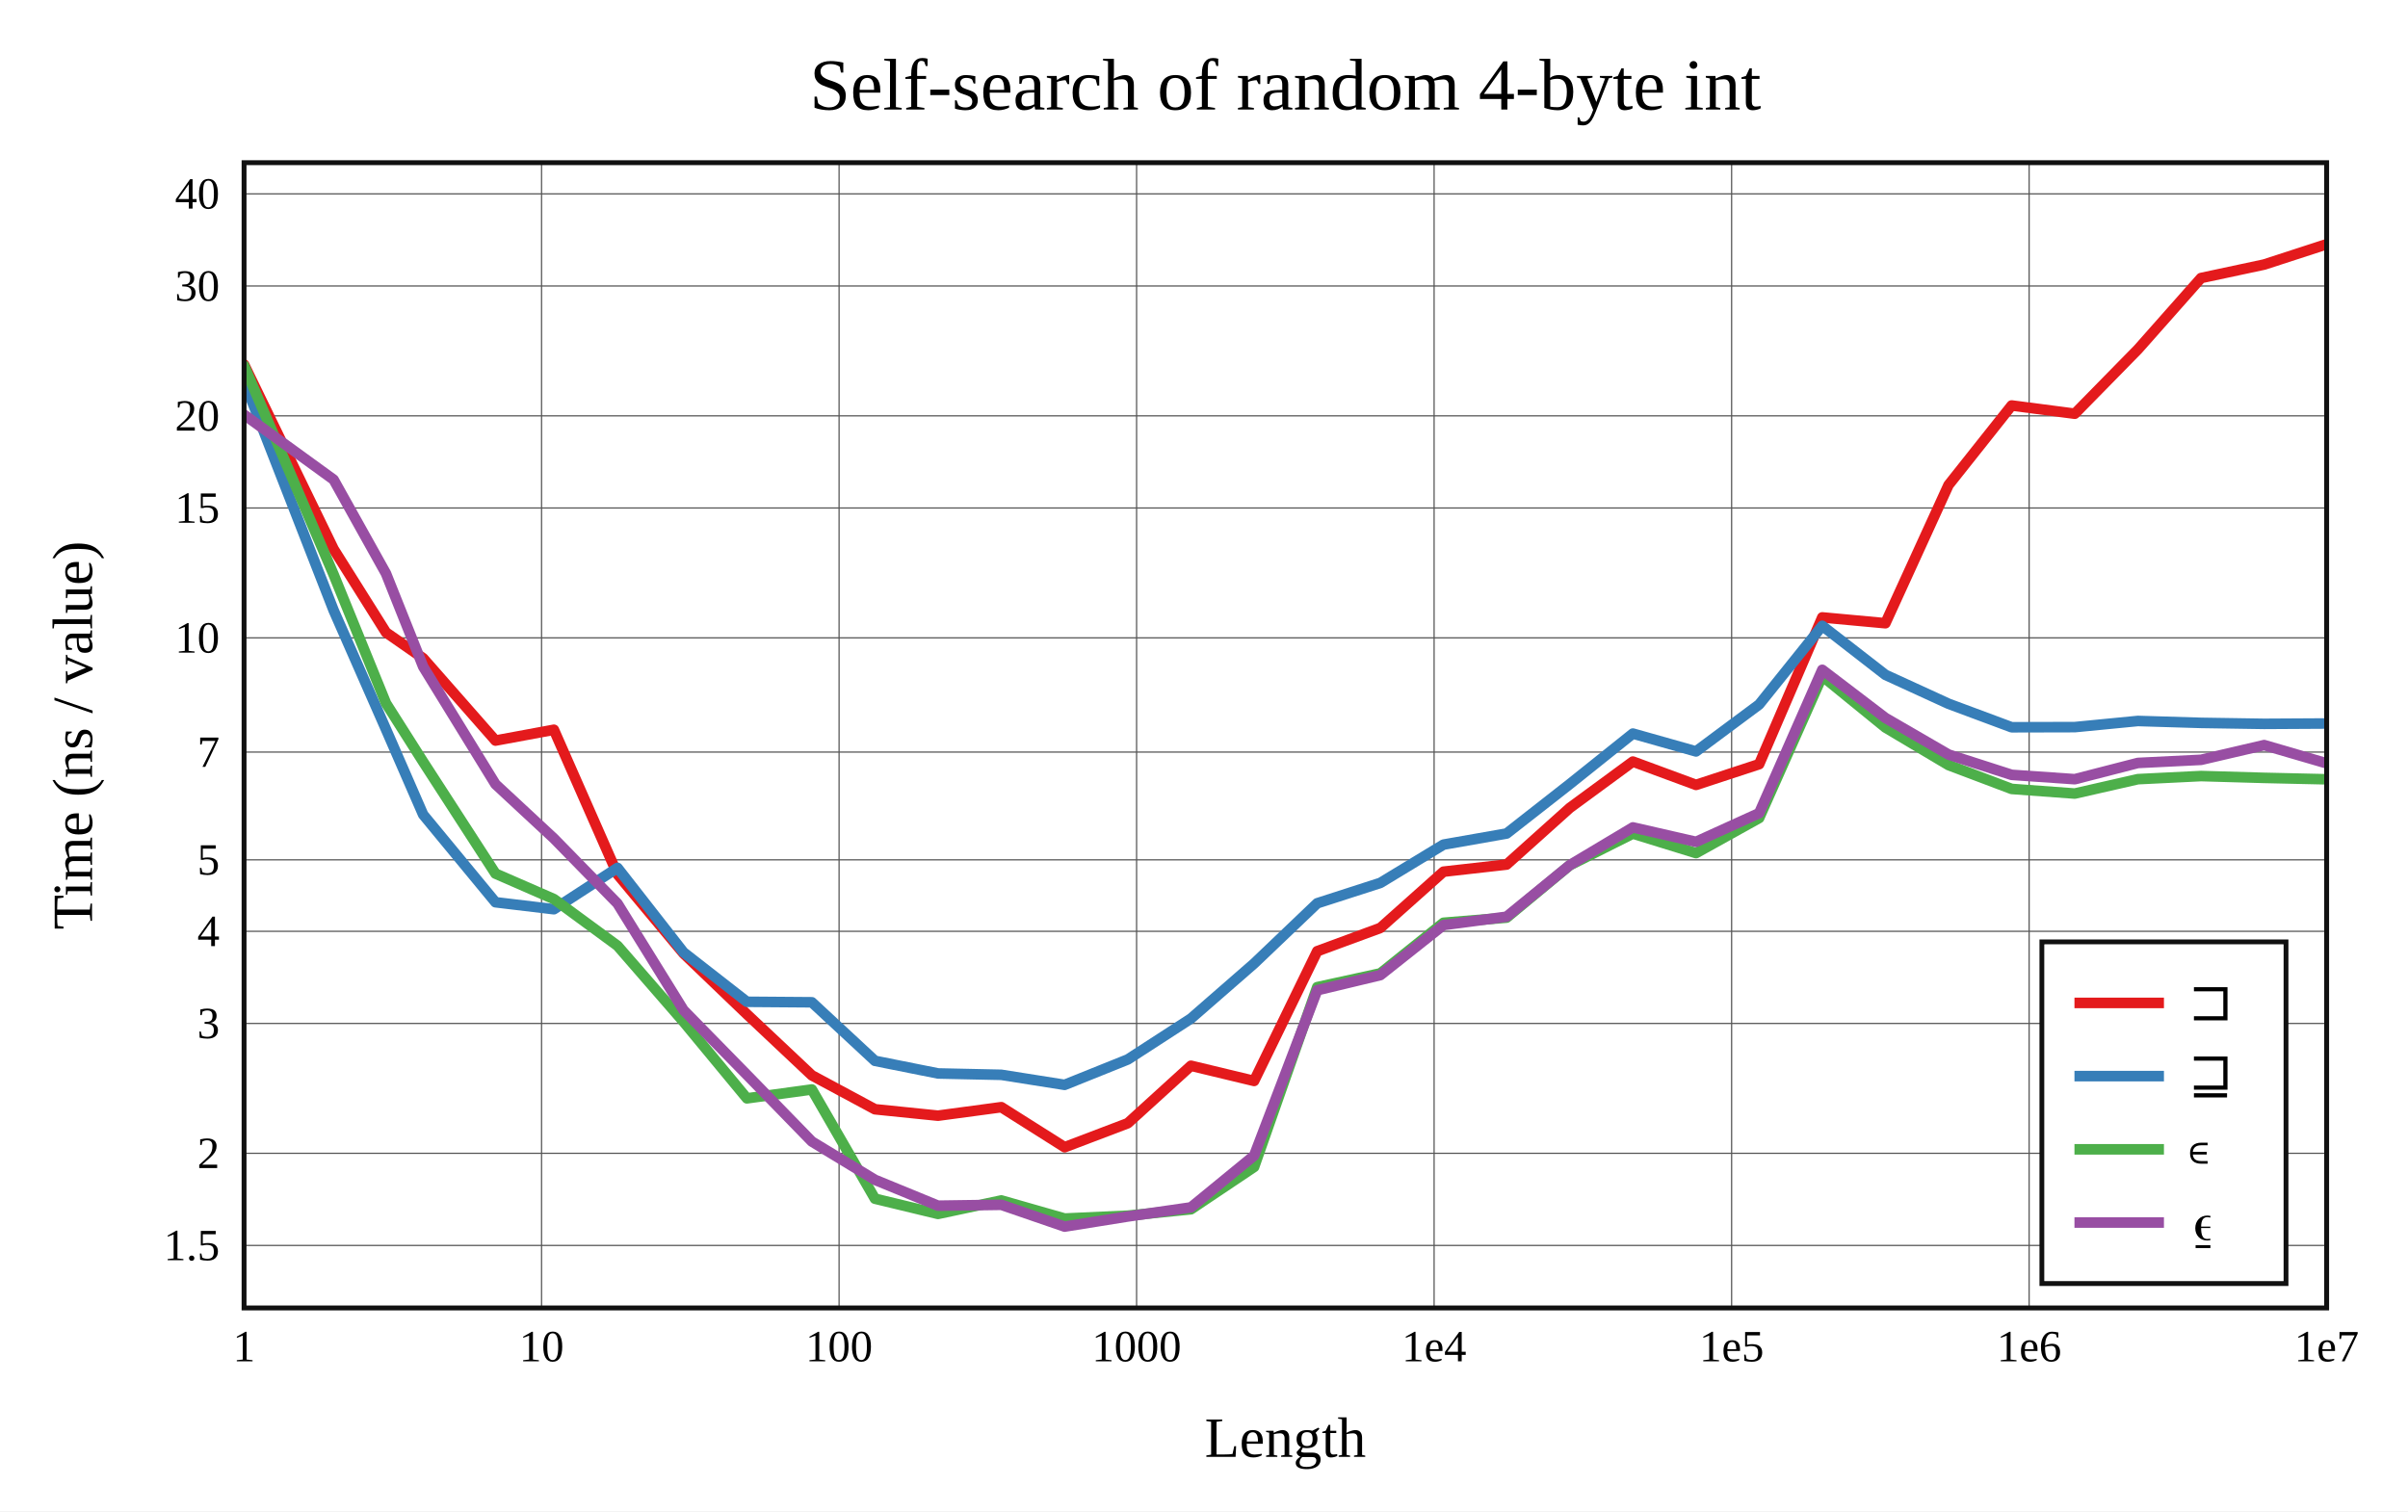
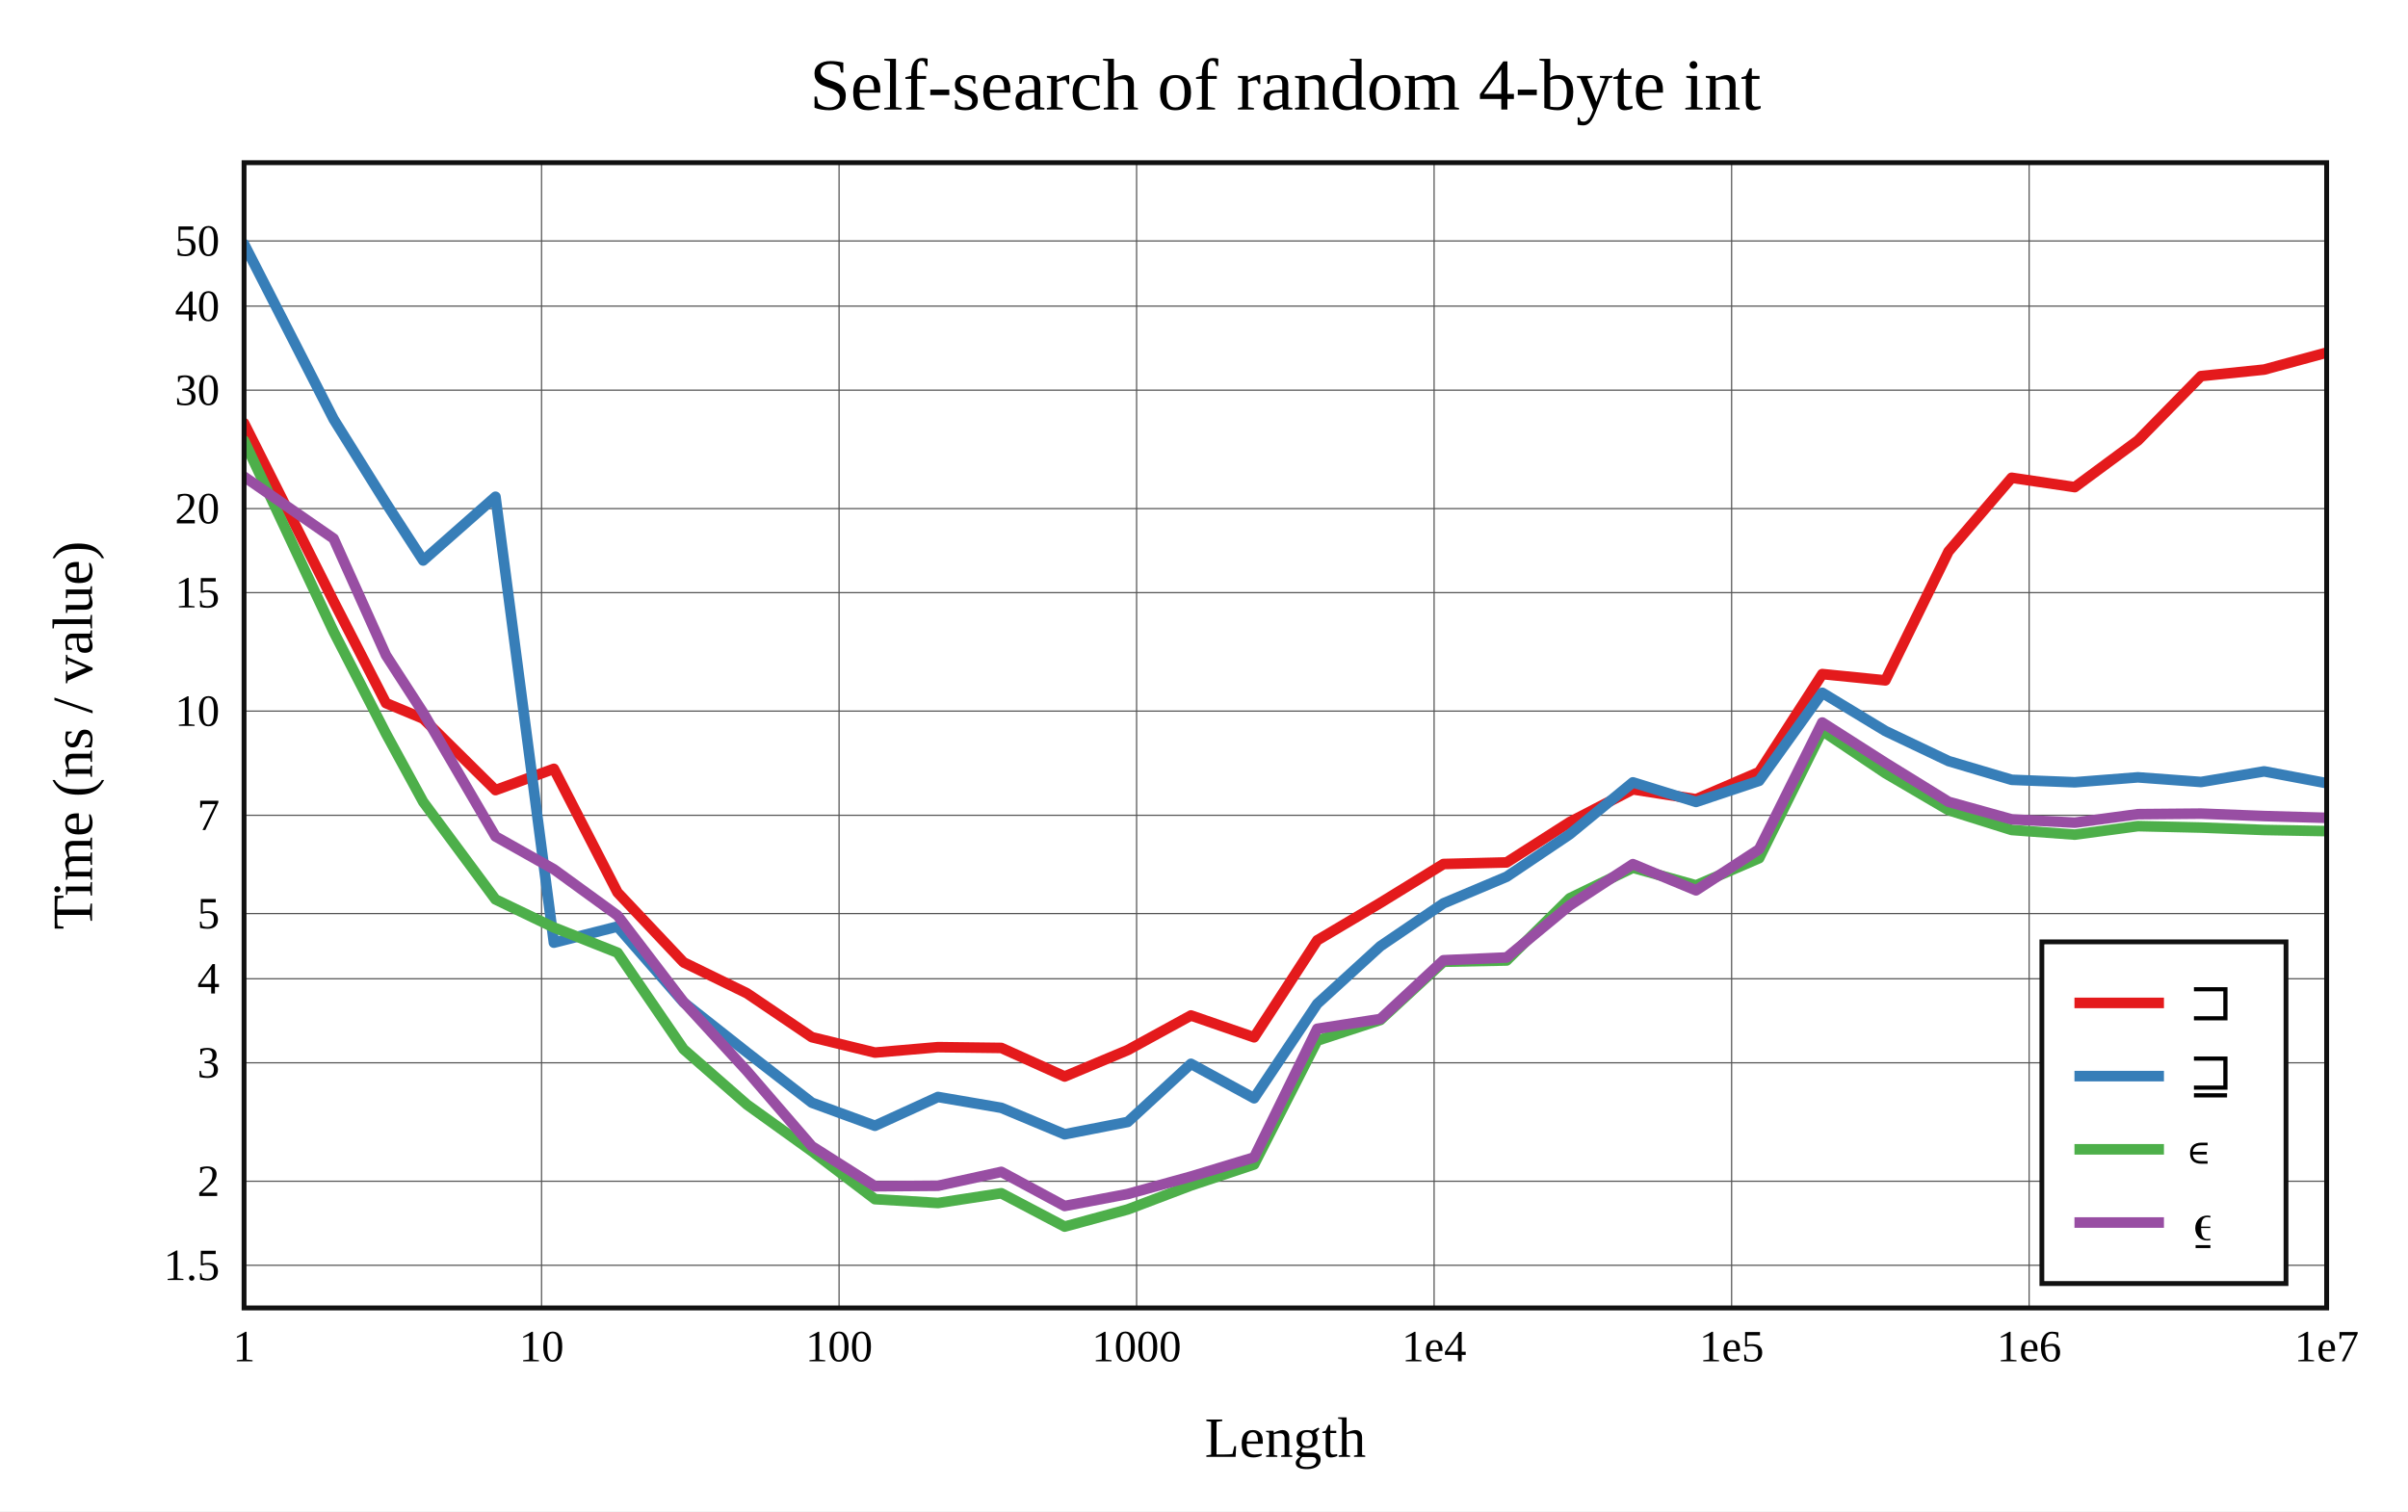
<svg xmlns="http://www.w3.org/2000/svg" viewBox="-60 -40 592 371.6" height="557.4" width="888">
  <g stroke-width="2.6" font-size="14px" text-anchor="middle">
    <defs>
      <clipPath id="clip">
        <rect x="0" y="0" width="512" height="281.6" />
      </clipPath>
    </defs>
    <rect fill="white" x="-60" y="-40" width="592" height="371.6" />
    <text dy="0.33em" font-size="18px" x="256" y="-19">Self-search of random 4-byte int</text>
    <text dy="0.33em" x="256" y="313.6">Length</text>
    <text dy="0.33em" transform="rotate(-90)" x="-140.8" y="-42">Time (ns / value)</text>
    <g stroke-width="0.3" stroke="#555">
      <path d="M73.143 0v281.6" />
      <path d="M146.286 0v281.6" />
      <path d="M219.429 0v281.6" />
      <path d="M292.571 0v281.6" />
      <path d="M365.714 0v281.6" />
      <path d="M438.857 0v281.6" />
-       <path d="M0 266.232h512" />
-       <path d="M0 243.577h512" />
-       <path d="M0 211.647h512" />
-       <path d="M0 188.993h512" />
-       <path d="M0 171.42h512" />
-       <path d="M0 144.924h512" />
-       <path d="M0 116.836h512" />
-       <path d="M0 84.906h512" />
-       <path d="M0 62.251h512" />
-       <path d="M0 30.321h512" />
-       <path d="M0 7.667h512" />
+       <path d="M0 271.111h512" />
+       <path d="M0 250.448h512" />
+       <path d="M0 221.324h512" />
+       <path d="M0 200.661h512" />
+       <path d="M0 184.633h512" />
+       <path d="M0 160.466h512" />
+       <path d="M0 134.847h512" />
+       <path d="M0 105.724h512" />
+       <path d="M0 85.06h512" />
+       <path d="M0 55.937h512" />
+       <path d="M0 35.274h512" />
+       <path d="M0 19.246h512" />
    </g>
    <g font-size="11px">
      <text dy="0.33em" x="0" y="291.1">1</text>
      <text dy="0.33em" x="73.143" y="291.1">10</text>
      <text dy="0.33em" x="146.286" y="291.1">100</text>
      <text dy="0.33em" x="219.429" y="291.1">1000</text>
      <text dy="0.33em" x="292.571" y="291.1">1e4</text>
      <text dy="0.33em" x="365.714" y="291.1">1e5</text>
      <text dy="0.33em" x="438.857" y="291.1">1e6</text>
      <text dy="0.33em" x="512" y="291.1">1e7</text>
      <g text-anchor="end">
-         <text dy="0.33em" x="-6" y="266.232">1.5</text>
-         <text dy="0.33em" x="-6" y="243.577">2</text>
-         <text dy="0.33em" x="-6" y="211.647">3</text>
-         <text dy="0.33em" x="-6" y="188.993">4</text>
-         <text dy="0.33em" x="-6" y="171.42">5</text>
-         <text dy="0.33em" x="-6" y="144.924">7</text>
-         <text dy="0.33em" x="-6" y="116.836">10</text>
-         <text dy="0.33em" x="-6" y="84.906">15</text>
-         <text dy="0.33em" x="-6" y="62.251">20</text>
-         <text dy="0.33em" x="-6" y="30.321">30</text>
-         <text dy="0.33em" x="-6" y="7.667">40</text>
+         <text dy="0.33em" x="-6" y="271.111">1.5</text>
+         <text dy="0.33em" x="-6" y="250.448">2</text>
+         <text dy="0.33em" x="-6" y="221.324">3</text>
+         <text dy="0.33em" x="-6" y="200.661">4</text>
+         <text dy="0.33em" x="-6" y="184.633">5</text>
+         <text dy="0.33em" x="-6" y="160.466">7</text>
+         <text dy="0.33em" x="-6" y="134.847">10</text>
+         <text dy="0.33em" x="-6" y="105.724">15</text>
+         <text dy="0.33em" x="-6" y="85.06">20</text>
+         <text dy="0.33em" x="-6" y="55.937">30</text>
+         <text dy="0.33em" x="-6" y="35.274">40</text>
+         <text dy="0.33em" x="-6" y="19.246">50</text>
      </g>
    </g>
    <rect stroke-width="1.2" stroke="#111" fill="white" transform="translate(442,191.6)" x="0" y="0" width="60" height="84" />
    <g clip-path="url(#clip)" fill="none" stroke-linecap="round" stroke-linejoin="round">
-       <path stroke="#e41a1c" d="M0 49.624L22.018 95.013L34.898 115.503L44.036 121.855L61.813 142.095L76.17 139.435L91.814 174.988L108.041 194.432L123.626 209.385L139.592 224.412L155.105 232.749L170.601 234.328L186.171 232.235L201.739 242.079L217.26 236.181L232.792 222.052L248.318 225.784L263.836 193.887L279.358 188.168L294.878 174.332L310.399 172.579L325.919 158.658L341.44 147.259L356.96 152.993L372.48 147.899L388 111.81L403.52 113.241L419.04 79.261L434.56 59.704L450.08 61.726L465.6 45.9L481.12 28.364L496.64 25.046L512.16 20" />
-       <path stroke="#377eb8" d="M0 53.677L22.018 110.061L34.898 139.346L44.036 160.304L61.813 181.848L76.17 183.563L91.814 173.394L108.041 194.166L123.626 206.326L139.592 206.445L155.105 220.844L170.601 223.944L186.171 224.281L201.739 226.746L217.26 220.504L232.792 210.444L248.318 196.912L263.836 182.101L279.358 177.092L294.878 167.675L310.399 164.948L325.919 152.796L341.44 140.377L356.96 144.761L372.48 133.224L388 113.877L403.52 125.93L419.04 133.044L434.56 138.822L450.08 138.784L465.6 137.275L481.12 137.744L496.64 137.983L512.16 137.895" />
-       <path stroke="#4daf4a" d="M0 49.897L22.018 101.274L34.898 132.925L44.036 147.327L61.813 174.804L76.17 181.067L91.814 192.553L108.041 211.228L123.626 230.065L139.592 227.885L155.105 254.742L170.601 258.48L186.171 255.17L201.739 259.62L217.26 258.913L232.792 257.338L248.318 246.929L263.836 202.722L279.358 199.334L294.878 186.893L310.399 185.631L325.919 172.756L341.44 164.972L356.96 169.759L372.48 161.136L388 126.239L403.52 138.877L419.04 148.117L434.56 153.984L450.08 155.121L465.6 151.584L481.12 150.82L496.64 151.267L512.16 151.618" />
-       <path stroke="#984ea3" d="M0 61.954L22.018 77.938L34.898 101.029L44.036 123.926L61.813 152.824L76.17 166.158L91.814 182.171L108.041 208.366L123.626 224.277L139.592 240.679L155.105 250.099L170.601 256.461L186.171 256.241L201.739 261.6L217.26 259.113L232.792 256.873L248.318 244.153L263.836 203.485L279.358 199.761L294.878 187.455L310.399 185.402L325.919 172.723L341.44 163.446L356.96 166.995L372.48 159.941L388 124.697L403.52 136.53L419.04 145.526L434.56 150.52L450.08 151.592L465.6 147.597L481.12 146.828L496.64 143.208L512.16 147.735" />
+       <path stroke="#e41a1c" d="M0 64.054L22.018 107.864L34.898 132.888L44.036 136.695L61.813 154.279L76.17 149.041L91.814 179.44L108.041 196.617L123.626 204.227L139.592 215.027L155.105 218.815L170.601 217.478L186.171 217.671L201.739 224.693L217.26 218.193L232.792 209.689L248.318 215.053L263.836 191.215L279.358 182.002L294.878 172.443L310.399 172.053L325.919 162.139L341.44 154.093L356.96 156.514L372.48 149.832L388 125.746L403.52 127.292L419.04 95.594L434.56 77.48L450.08 79.776L465.6 68.307L481.12 52.472L496.64 50.875L512.16 46.659" />
+       <path stroke="#377eb8" d="M0 20L22.018 63.059L34.898 83.712L44.036 97.816L61.813 82.143L76.17 191.785L91.814 187.828L108.041 206.451L123.626 218.749L139.592 231.134L155.105 236.81L170.601 229.726L186.171 232.397L201.739 238.903L217.26 235.867L232.792 221.576L248.318 230.042L263.836 206.828L279.358 192.654L294.878 182.114L310.399 175.574L325.919 165.131L341.44 152.369L356.96 157.181L372.48 151.997L388 130.346L403.52 139.747L419.04 147.135L434.56 151.743L450.08 152.349L465.6 151.136L481.12 152.278L496.64 149.669L512.16 152.6" />
+       <path stroke="#4daf4a" d="M0 68.332L22.018 115.323L34.898 140.392L44.036 157.154L61.813 181.151L76.17 188.053L91.814 194.248L108.041 217.965L123.626 231.592L139.592 243.058L155.105 254.856L170.601 255.797L186.171 253.408L201.739 261.6L217.26 257.377L232.792 251.492L248.318 246.32L263.836 215.873L279.358 210.791L294.878 196.474L310.399 196.165L325.919 180.867L341.44 173.363L356.96 177.692L372.48 171.014L388 139.709L403.52 150.113L419.04 159.203L434.56 164.079L450.08 165.221L465.6 163.133L481.12 163.484L496.64 164.078L512.16 164.359" />
+       <path stroke="#984ea3" d="M0 77.207L22.018 92.431L34.898 121.12L44.036 135.24L61.813 165.664L76.17 173.744L91.814 185.103L108.041 206.346L123.626 223.341L139.592 241.839L155.105 251.684L170.601 251.563L186.171 248.143L201.739 256.532L217.26 253.582L232.792 249.291L248.318 244.589L263.836 212.963L279.358 210.552L294.878 196.109L310.399 195.426L325.919 182.621L341.44 172.48L356.96 178.919L372.48 168.811L388 137.656L403.52 147.571L419.04 157.153L434.56 161.465L450.08 162.281L465.6 160.19L481.12 160.055L496.64 160.658L512.16 161.095" />
    </g>
    <rect stroke-width="1.2" stroke="#111" fill="none" x="0" y="0" width="512" height="281.6" />
    <g transform="translate(442,191.6)" text-anchor="start" font-size="13px">
      <rect fill="white" opacity="0.6" x="0.65" y="0.65" width="58.7" height="82.7" />
      <path stroke="#e41a1c" d="M8 15h22" />
      <path stroke="#377eb8" d="M8 33h22" />
      <path stroke="#4daf4a" d="M8 51h22" />
      <path stroke="#984ea3" d="M8 69h22" />
      <text dy="0.33em" x="36" y="15">⊐</text>
      <text dy="0.33em" x="36" y="33">⊒</text>
      <text dy="0.33em" x="36" y="51">∊</text>
      <text dy="0.33em" x="36" y="69">⍷</text>
    </g>
  </g>
</svg>
